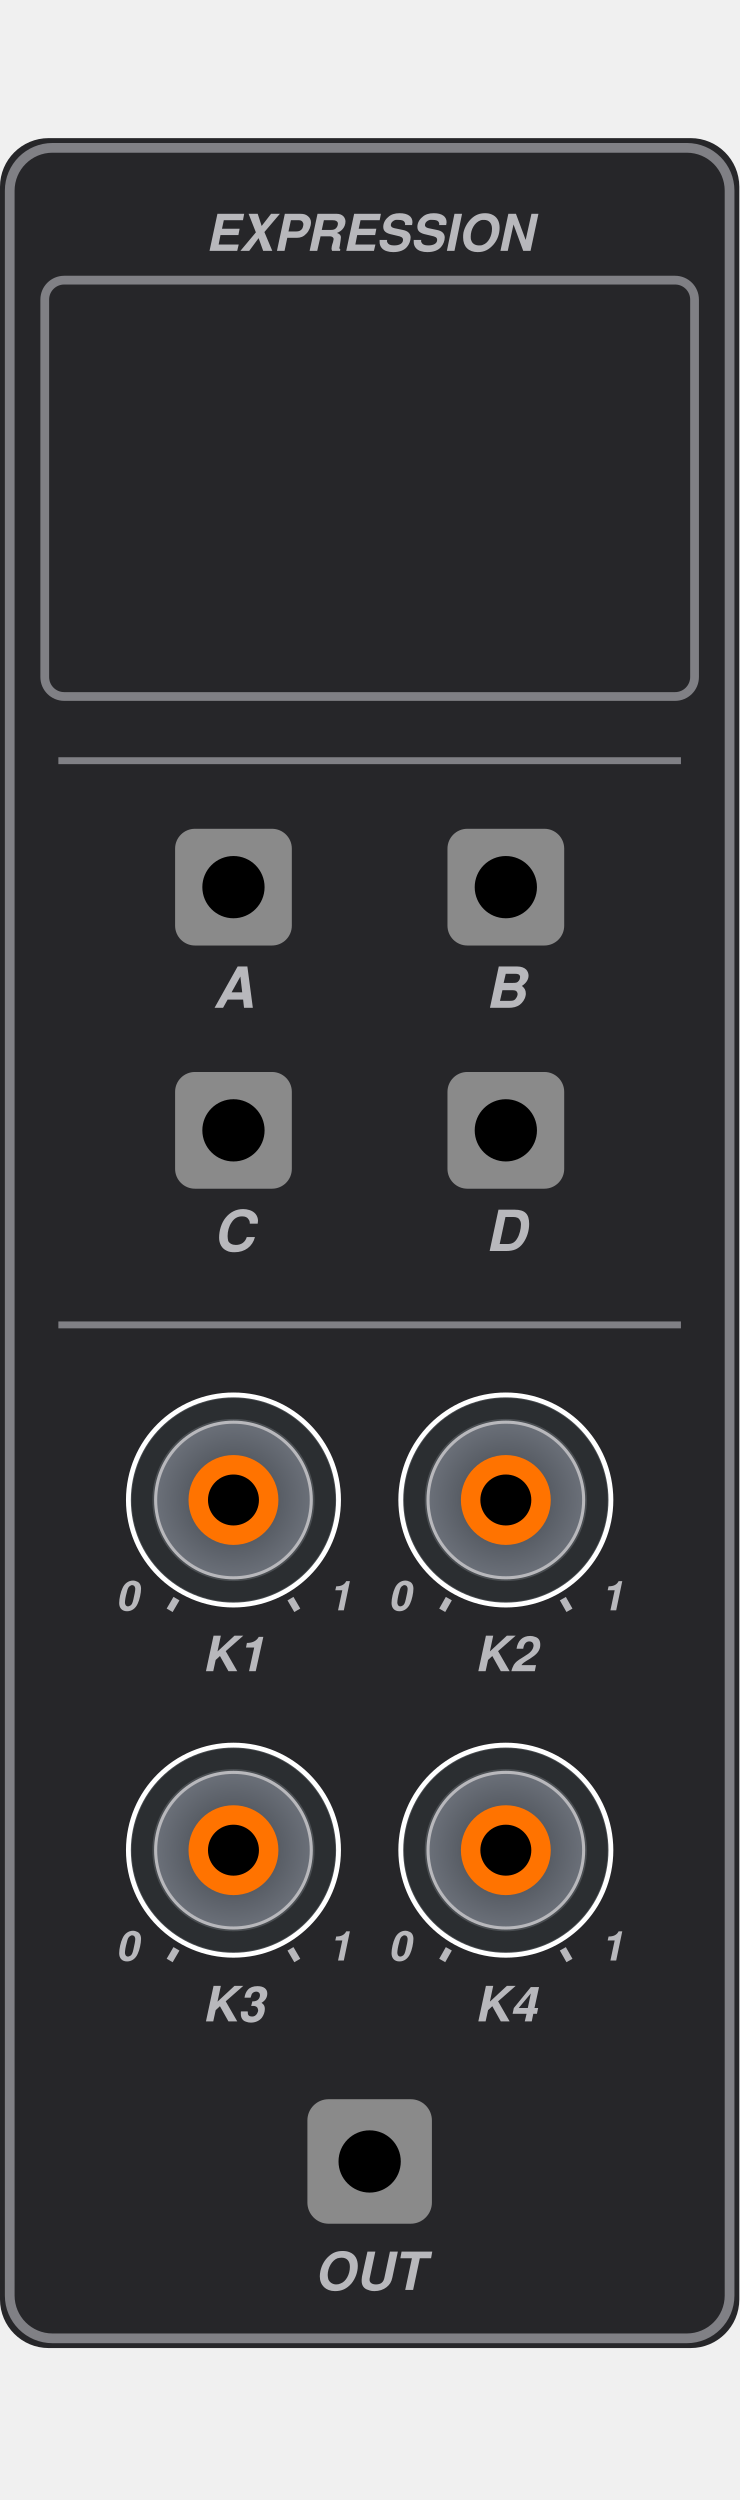
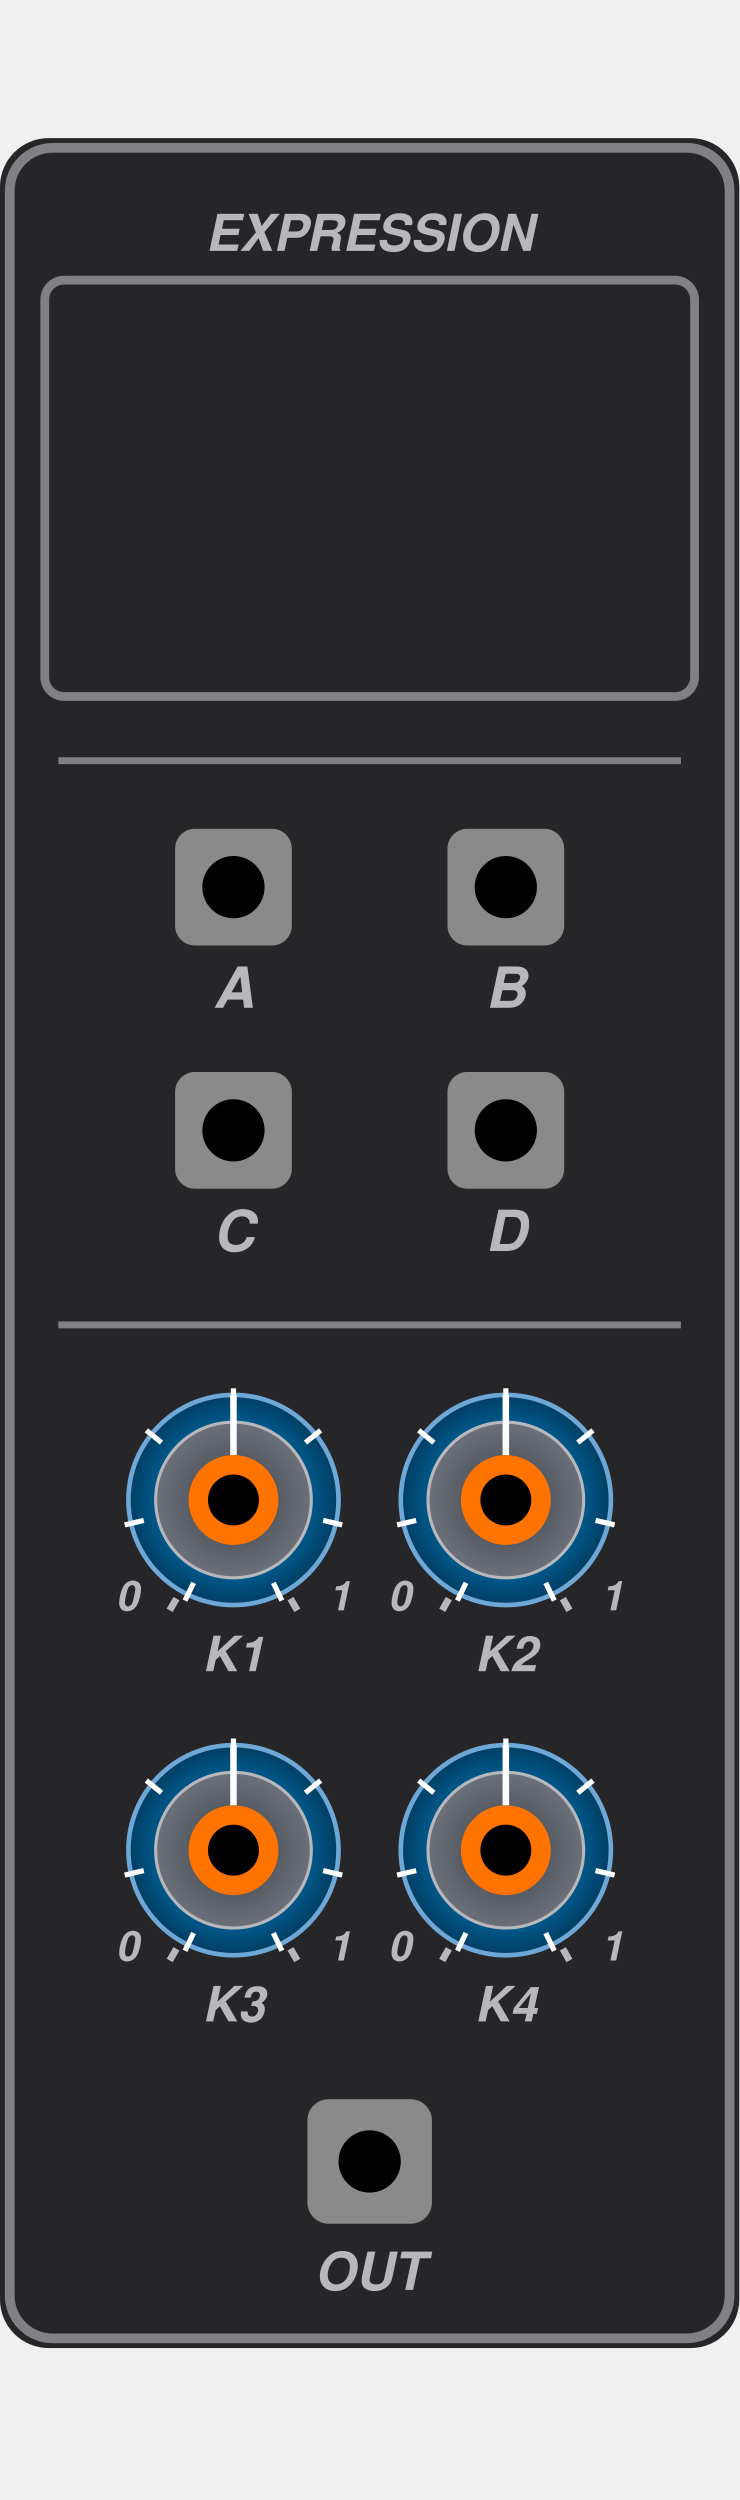
<svg xmlns="http://www.w3.org/2000/svg" width="38mm" height="128.5mm" viewBox="3.9 0 38 128.5" font-family="Arial Narrow, Helvetica, Arial, sans-serif">
  <defs>
+     <linearGradient id="metalStripV" x1="0" y1="0" x2="1" y2="0">
+       <stop offset="0" stop-color="#565a62" />
+       <stop offset="0.45" stop-color="#6a6f78" />
+       <stop offset="0.7" stop-color="#7a7f88" />
+       <stop offset="1" stop-color="#8b909a" />
+     </linearGradient>
+     <linearGradient id="metalStripH" x1="0" y1="0" x2="0" y2="1">
+       <stop offset="0" stop-color="#565a62" />
+       <stop offset="0.45" stop-color="#6a6f78" />
+       <stop offset="0.7" stop-color="#7a7f88" />
+       <stop offset="1" stop-color="#8b909a" />
+     </linearGradient>
+     <radialGradient id="metalDisc">
+       <stop offset="0" stop-color="#565a62" />
+       <stop offset="0.45" stop-color="#6a6f78" />
+       <stop offset="0.7" stop-color="#7a7f88" />
+       <stop offset="1" stop-color="#8b909a" />
+     </radialGradient>
    <radialGradient id="blueRing">
      <stop offset="0" stop-color="#1688cc" />
      <stop offset="0.55" stop-color="#006da8" />
      <stop offset="1" stop-color="#003d62" />
    </radialGradient>
    <radialGradient id="blueDial">
      <stop offset="0" stop-color="#1d79b7" />
      <stop offset="0.6" stop-color="#00639a" />
      <stop offset="1" stop-color="#00456e" />
    </radialGradient>
    <radialGradient id="knobCap">
      <stop offset="0" stop-color="#3a3d43" />
      <stop offset="0.4" stop-color="#4c5058" />
      <stop offset="0.62" stop-color="#5a5f67" />
      <stop offset="1" stop-color="#6b7079" />
    </radialGradient>
    <radialGradient id="redLed">
      <stop offset="0" stop-color="#ff4a4a" />
      <stop offset="0.55" stop-color="#d00000" />
      <stop offset="1" stop-color="#650000" />
    </radialGradient>
    <radialGradient id="greenLed">
      <stop offset="0" stop-color="#5cf07a" />
      <stop offset="0.55" stop-color="#12a531" />
      <stop offset="1" stop-color="#054d15" />
    </radialGradient>
    <radialGradient id="orangeLed">
      <stop offset="0" stop-color="#ffbf5c" />
      <stop offset="0.55" stop-color="#ef7d00" />
      <stop offset="1" stop-color="#7a3a00" />
    </radialGradient>
  </defs>
  <g transform="translate(3.9 7.0994)">
    <rect x="0" y="0" width="38" height="113.591" rx="2.5" fill="#262629" />
    <rect x="0.5" y="0.5" width="37" height="112.591" rx="2.2" fill="none" stroke="#808085" stroke-width="0.5" />
    <text x="19" y="5.8" font-size="2.606" font-weight="700" font-style="italic" fill="#b8b8bc" text-anchor="middle" font-family="Arial Narrow, Helvetica, Arial, sans-serif">EXPRESSION</text>
    <rect x="2.3" y="7.3" width="33.4" height="21.4" rx="1" fill="none" stroke="#808085" stroke-width="0.45" />
    <line x1="3" y1="32" x2="35" y2="32" stroke="#808085" stroke-width="0.355" />
    <g data-wcoast-port="aIn" data-wcoast-cx="12" data-wcoast-cy="38.5">
      <rect x="9.00" y="35.50" width="6.00" height="6.00" rx="1.02" fill="#8a8a8a" data-wcoast-role="jackbody" />
      <circle cx="12" cy="38.5" r="1.6" fill="#000000" data-wcoast-role="jackhole" />
    </g>
    <text x="12" y="44.7" font-size="2.906" font-weight="700" font-style="italic" fill="#b8b8bc" text-anchor="middle" font-family="Arial Narrow, Helvetica, Arial, sans-serif">A</text>
    <g data-wcoast-port="bIn" data-wcoast-cx="26" data-wcoast-cy="38.5">
      <rect x="23.00" y="35.50" width="6.00" height="6.00" rx="1.02" fill="#8a8a8a" data-wcoast-role="jackbody" />
      <circle cx="26" cy="38.5" r="1.6" fill="#000000" data-wcoast-role="jackhole" />
    </g>
    <text x="26" y="44.7" font-size="2.906" font-weight="700" font-style="italic" fill="#b8b8bc" text-anchor="middle" font-family="Arial Narrow, Helvetica, Arial, sans-serif">B</text>
    <g data-wcoast-port="cIn" data-wcoast-cx="12" data-wcoast-cy="51">
      <rect x="9.00" y="48.00" width="6.00" height="6.00" rx="1.02" fill="#8a8a8a" data-wcoast-role="jackbody" />
      <circle cx="12" cy="51" r="1.6" fill="#000000" data-wcoast-role="jackhole" />
    </g>
    <text x="12" y="57.2" font-size="2.906" font-weight="700" font-style="italic" fill="#b8b8bc" text-anchor="middle" font-family="Arial Narrow, Helvetica, Arial, sans-serif">C</text>
    <g data-wcoast-port="dIn" data-wcoast-cx="26" data-wcoast-cy="51">
      <rect x="23.00" y="48.00" width="6.00" height="6.00" rx="1.02" fill="#8a8a8a" data-wcoast-role="jackbody" />
      <circle cx="26" cy="51" r="1.6" fill="#000000" data-wcoast-role="jackhole" />
    </g>
    <text x="26" y="57.2" font-size="2.906" font-weight="700" font-style="italic" fill="#b8b8bc" text-anchor="middle" font-family="Arial Narrow, Helvetica, Arial, sans-serif">D</text>
    <line x1="3" y1="61" x2="35" y2="61" stroke="#808085" stroke-width="0.355" />
    <text x="7.125" y="75.672" font-size="2.106" font-weight="700" font-style="italic" fill="#b8b8bc" text-anchor="end" font-family="Arial Narrow, Helvetica, Arial, sans-serif">0</text>
    <text x="16.875" y="75.672" font-size="2.106" font-weight="700" font-style="italic" fill="#b8b8bc" text-anchor="start" font-family="Arial Narrow, Helvetica, Arial, sans-serif">1</text>
-     <g data-wcoast-param="k1" data-wcoast-cx="12" data-wcoast-cy="70" data-wcoast-angle-min="-150" data-wcoast-angle-max="150" data-wcoast-port="k1Cv" data-wcoast-depth="k1Depth" data-wcoast-av="off">
-       <circle cx="12" cy="70" r="5.4" fill="#4a4e52" stroke="#ffffff" stroke-width="0.25" data-wcoast-role="rim" />
-       <circle cx="12" cy="70" r="4.7" fill="none" stroke="#2b2e31" stroke-width="1.064" data-wcoast-role="gauge-track" />
+     <g data-wcoast-param="k1" data-wcoast-cx="12" data-wcoast-cy="70" data-wcoast-angle-min="-150" data-wcoast-angle-max="150" data-wcoast-port="k1Cv">
+       <circle cx="12" cy="70" r="5.4" fill="url(#blueRing)" stroke="#6fa8d6" stroke-width="0.238" />
      <circle cx="12" cy="70" r="4" fill="url(#knobCap)" stroke="#b8b8bc" stroke-width="0.159" />
      <line x1="9.07" y1="75.07" x2="8.72" y2="75.67" stroke="#b8b8bc" stroke-width="0.355" />
      <line x1="14.93" y1="75.07" x2="15.28" y2="75.67" stroke="#b8b8bc" stroke-width="0.355" />
      <circle cx="12" cy="70" r="2.31" fill="#ff7300" />
      <circle cx="12" cy="70" r="1.31" fill="#000000" data-wcoast-role="jackhole" />
-       <g data-wcoast-role="indicator" data-wcoast-cap="4">
-     </g>
+       <g data-wcoast-role="indicator">
+         <line x1="12.00" y1="64.26" x2="12.00" y2="65.27" stroke="#ffffff" stroke-width="0.268" />
+         <line x1="16.48" y1="66.42" x2="15.70" y2="67.05" stroke="#ffffff" stroke-width="0.268" />
+         <line x1="17.59" y1="71.28" x2="16.61" y2="71.05" stroke="#ffffff" stroke-width="0.268" />
+         <line x1="14.49" y1="75.17" x2="14.05" y2="74.26" stroke="#ffffff" stroke-width="0.268" />
+         <line x1="9.51" y1="75.17" x2="9.95" y2="74.26" stroke="#ffffff" stroke-width="0.268" />
+         <line x1="6.41" y1="71.28" x2="7.39" y2="71.05" stroke="#ffffff" stroke-width="0.268" />
+         <line x1="7.52" y1="66.42" x2="8.30" y2="67.05" stroke="#ffffff" stroke-width="0.268" />
+         <line x1="12" y1="67.69" x2="12" y2="64.60" stroke="#ffffff" stroke-width="0.335" />
+       </g>
    </g>
    <text x="12" y="78.8" font-size="2.506" font-weight="700" font-style="italic" fill="#b8b8bc" text-anchor="middle" font-family="Arial Narrow, Helvetica, Arial, sans-serif">K1</text>
    <text x="21.125" y="75.672" font-size="2.106" font-weight="700" font-style="italic" fill="#b8b8bc" text-anchor="end" font-family="Arial Narrow, Helvetica, Arial, sans-serif">0</text>
    <text x="30.875" y="75.672" font-size="2.106" font-weight="700" font-style="italic" fill="#b8b8bc" text-anchor="start" font-family="Arial Narrow, Helvetica, Arial, sans-serif">1</text>
-     <g data-wcoast-param="k2" data-wcoast-cx="26" data-wcoast-cy="70" data-wcoast-angle-min="-150" data-wcoast-angle-max="150" data-wcoast-port="k2Cv" data-wcoast-depth="k2Depth" data-wcoast-av="off">
-       <circle cx="26" cy="70" r="5.4" fill="#4a4e52" stroke="#ffffff" stroke-width="0.25" data-wcoast-role="rim" />
-       <circle cx="26" cy="70" r="4.7" fill="none" stroke="#2b2e31" stroke-width="1.064" data-wcoast-role="gauge-track" />
+     <g data-wcoast-param="k2" data-wcoast-cx="26" data-wcoast-cy="70" data-wcoast-angle-min="-150" data-wcoast-angle-max="150" data-wcoast-port="k2Cv">
+       <circle cx="26" cy="70" r="5.4" fill="url(#blueRing)" stroke="#6fa8d6" stroke-width="0.238" />
      <circle cx="26" cy="70" r="4" fill="url(#knobCap)" stroke="#b8b8bc" stroke-width="0.159" />
      <line x1="23.07" y1="75.07" x2="22.73" y2="75.67" stroke="#b8b8bc" stroke-width="0.355" />
      <line x1="28.93" y1="75.07" x2="29.27" y2="75.67" stroke="#b8b8bc" stroke-width="0.355" />
      <circle cx="26" cy="70" r="2.31" fill="#ff7300" />
      <circle cx="26" cy="70" r="1.31" fill="#000000" data-wcoast-role="jackhole" />
-       <g data-wcoast-role="indicator" data-wcoast-cap="4">
-     </g>
+       <g data-wcoast-role="indicator">
+         <line x1="26.00" y1="64.26" x2="26.00" y2="65.27" stroke="#ffffff" stroke-width="0.268" />
+         <line x1="30.48" y1="66.42" x2="29.70" y2="67.05" stroke="#ffffff" stroke-width="0.268" />
+         <line x1="31.59" y1="71.28" x2="30.61" y2="71.05" stroke="#ffffff" stroke-width="0.268" />
+         <line x1="28.49" y1="75.17" x2="28.05" y2="74.26" stroke="#ffffff" stroke-width="0.268" />
+         <line x1="23.51" y1="75.17" x2="23.95" y2="74.26" stroke="#ffffff" stroke-width="0.268" />
+         <line x1="20.41" y1="71.28" x2="21.39" y2="71.05" stroke="#ffffff" stroke-width="0.268" />
+         <line x1="21.52" y1="66.42" x2="22.30" y2="67.05" stroke="#ffffff" stroke-width="0.268" />
+         <line x1="26" y1="67.69" x2="26" y2="64.60" stroke="#ffffff" stroke-width="0.335" />
+       </g>
    </g>
    <text x="26" y="78.8" font-size="2.506" font-weight="700" font-style="italic" fill="#b8b8bc" text-anchor="middle" font-family="Arial Narrow, Helvetica, Arial, sans-serif">K2</text>
    <text x="7.125" y="93.672" font-size="2.106" font-weight="700" font-style="italic" fill="#b8b8bc" text-anchor="end" font-family="Arial Narrow, Helvetica, Arial, sans-serif">0</text>
    <text x="16.875" y="93.672" font-size="2.106" font-weight="700" font-style="italic" fill="#b8b8bc" text-anchor="start" font-family="Arial Narrow, Helvetica, Arial, sans-serif">1</text>
-     <g data-wcoast-param="k3" data-wcoast-cx="12" data-wcoast-cy="88" data-wcoast-angle-min="-150" data-wcoast-angle-max="150" data-wcoast-port="k3Cv" data-wcoast-depth="k3Depth" data-wcoast-av="off">
-       <circle cx="12" cy="88" r="5.4" fill="#4a4e52" stroke="#ffffff" stroke-width="0.25" data-wcoast-role="rim" />
-       <circle cx="12" cy="88" r="4.7" fill="none" stroke="#2b2e31" stroke-width="1.064" data-wcoast-role="gauge-track" />
+     <g data-wcoast-param="k3" data-wcoast-cx="12" data-wcoast-cy="88" data-wcoast-angle-min="-150" data-wcoast-angle-max="150" data-wcoast-port="k3Cv">
+       <circle cx="12" cy="88" r="5.4" fill="url(#blueRing)" stroke="#6fa8d6" stroke-width="0.238" />
      <circle cx="12" cy="88" r="4" fill="url(#knobCap)" stroke="#b8b8bc" stroke-width="0.159" />
      <line x1="9.07" y1="93.07" x2="8.72" y2="93.67" stroke="#b8b8bc" stroke-width="0.355" />
      <line x1="14.93" y1="93.07" x2="15.28" y2="93.67" stroke="#b8b8bc" stroke-width="0.355" />
      <circle cx="12" cy="88" r="2.31" fill="#ff7300" />
      <circle cx="12" cy="88" r="1.31" fill="#000000" data-wcoast-role="jackhole" />
-       <g data-wcoast-role="indicator" data-wcoast-cap="4">
-     </g>
+       <g data-wcoast-role="indicator">
+         <line x1="12.00" y1="82.26" x2="12.00" y2="83.27" stroke="#ffffff" stroke-width="0.268" />
+         <line x1="16.48" y1="84.42" x2="15.70" y2="85.05" stroke="#ffffff" stroke-width="0.268" />
+         <line x1="17.59" y1="89.28" x2="16.61" y2="89.05" stroke="#ffffff" stroke-width="0.268" />
+         <line x1="14.49" y1="93.17" x2="14.05" y2="92.26" stroke="#ffffff" stroke-width="0.268" />
+         <line x1="9.51" y1="93.17" x2="9.95" y2="92.26" stroke="#ffffff" stroke-width="0.268" />
+         <line x1="6.41" y1="89.28" x2="7.39" y2="89.05" stroke="#ffffff" stroke-width="0.268" />
+         <line x1="7.52" y1="84.42" x2="8.30" y2="85.05" stroke="#ffffff" stroke-width="0.268" />
+         <line x1="12" y1="85.69" x2="12" y2="82.60" stroke="#ffffff" stroke-width="0.335" />
+       </g>
    </g>
    <text x="12" y="96.8" font-size="2.506" font-weight="700" font-style="italic" fill="#b8b8bc" text-anchor="middle" font-family="Arial Narrow, Helvetica, Arial, sans-serif">K3</text>
    <text x="21.125" y="93.672" font-size="2.106" font-weight="700" font-style="italic" fill="#b8b8bc" text-anchor="end" font-family="Arial Narrow, Helvetica, Arial, sans-serif">0</text>
    <text x="30.875" y="93.672" font-size="2.106" font-weight="700" font-style="italic" fill="#b8b8bc" text-anchor="start" font-family="Arial Narrow, Helvetica, Arial, sans-serif">1</text>
-     <g data-wcoast-param="k4" data-wcoast-cx="26" data-wcoast-cy="88" data-wcoast-angle-min="-150" data-wcoast-angle-max="150" data-wcoast-port="k4Cv" data-wcoast-depth="k4Depth" data-wcoast-av="off">
-       <circle cx="26" cy="88" r="5.4" fill="#4a4e52" stroke="#ffffff" stroke-width="0.25" data-wcoast-role="rim" />
-       <circle cx="26" cy="88" r="4.7" fill="none" stroke="#2b2e31" stroke-width="1.064" data-wcoast-role="gauge-track" />
+     <g data-wcoast-param="k4" data-wcoast-cx="26" data-wcoast-cy="88" data-wcoast-angle-min="-150" data-wcoast-angle-max="150" data-wcoast-port="k4Cv">
+       <circle cx="26" cy="88" r="5.4" fill="url(#blueRing)" stroke="#6fa8d6" stroke-width="0.238" />
      <circle cx="26" cy="88" r="4" fill="url(#knobCap)" stroke="#b8b8bc" stroke-width="0.159" />
      <line x1="23.07" y1="93.07" x2="22.73" y2="93.67" stroke="#b8b8bc" stroke-width="0.355" />
      <line x1="28.93" y1="93.07" x2="29.27" y2="93.67" stroke="#b8b8bc" stroke-width="0.355" />
      <circle cx="26" cy="88" r="2.31" fill="#ff7300" />
      <circle cx="26" cy="88" r="1.31" fill="#000000" data-wcoast-role="jackhole" />
-       <g data-wcoast-role="indicator" data-wcoast-cap="4">
-     </g>
+       <g data-wcoast-role="indicator">
+         <line x1="26.00" y1="82.26" x2="26.00" y2="83.27" stroke="#ffffff" stroke-width="0.268" />
+         <line x1="30.48" y1="84.42" x2="29.70" y2="85.05" stroke="#ffffff" stroke-width="0.268" />
+         <line x1="31.59" y1="89.28" x2="30.61" y2="89.05" stroke="#ffffff" stroke-width="0.268" />
+         <line x1="28.49" y1="93.17" x2="28.05" y2="92.26" stroke="#ffffff" stroke-width="0.268" />
+         <line x1="23.51" y1="93.17" x2="23.95" y2="92.26" stroke="#ffffff" stroke-width="0.268" />
+         <line x1="20.41" y1="89.28" x2="21.39" y2="89.05" stroke="#ffffff" stroke-width="0.268" />
+         <line x1="21.52" y1="84.42" x2="22.30" y2="85.05" stroke="#ffffff" stroke-width="0.268" />
+         <line x1="26" y1="85.69" x2="26" y2="82.60" stroke="#ffffff" stroke-width="0.335" />
+       </g>
    </g>
    <text x="26" y="96.8" font-size="2.506" font-weight="700" font-style="italic" fill="#b8b8bc" text-anchor="middle" font-family="Arial Narrow, Helvetica, Arial, sans-serif">K4</text>
    <g data-wcoast-port="outImage" data-wcoast-cx="19" data-wcoast-cy="104">
      <rect x="15.80" y="100.80" width="6.40" height="6.40" rx="1.09" fill="#8a8a8a" data-wcoast-role="jackbody" />
      <circle cx="19" cy="104" r="1.6" fill="#000000" data-wcoast-role="jackhole" />
    </g>
    <text x="19" y="110.6" font-size="2.706" font-weight="700" font-style="italic" fill="#b8b8bc" text-anchor="middle" font-family="Arial Narrow, Helvetica, Arial, sans-serif">OUT</text>
  </g>
</svg>
